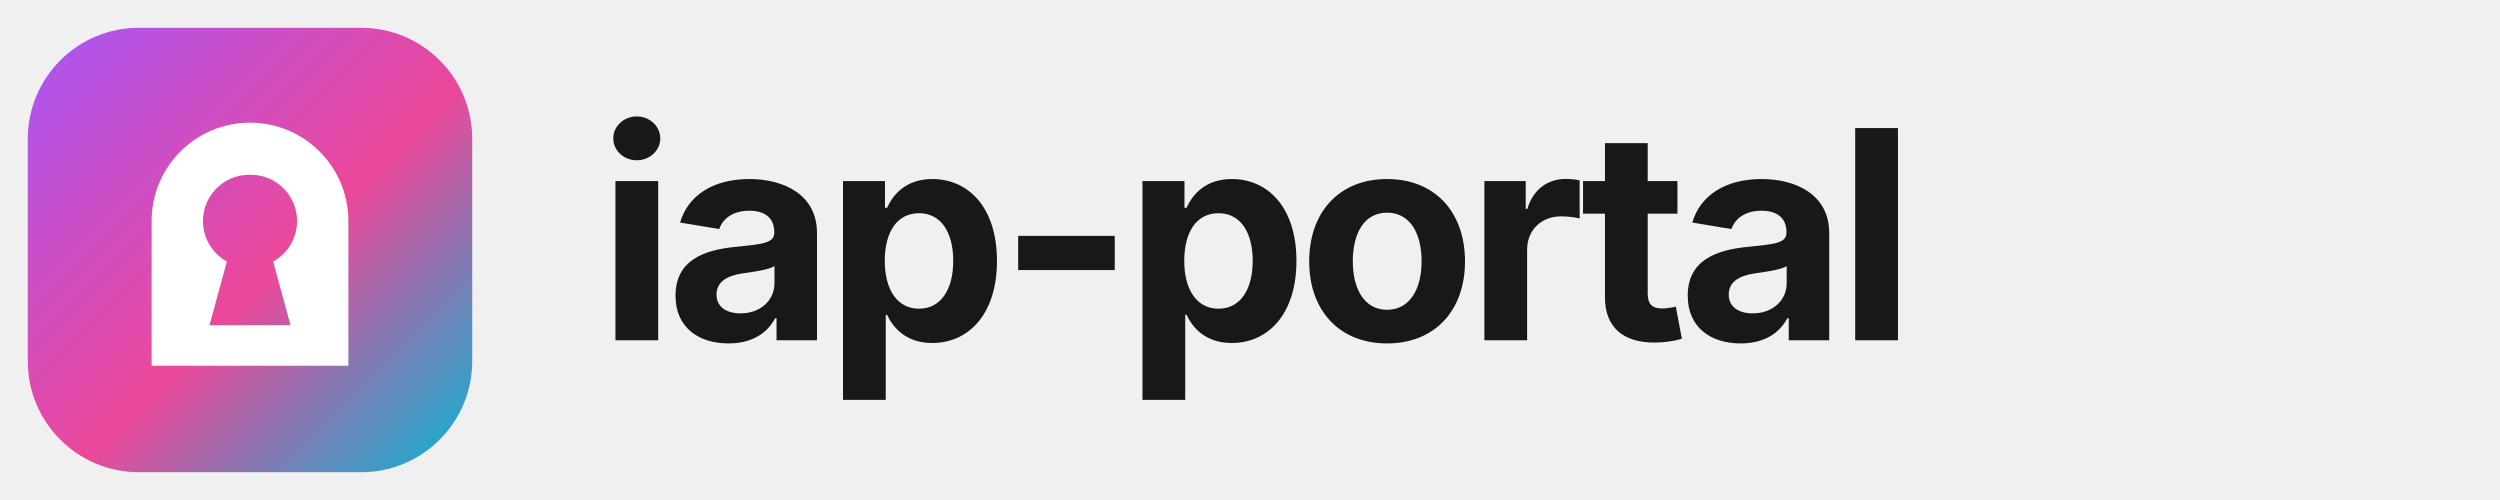
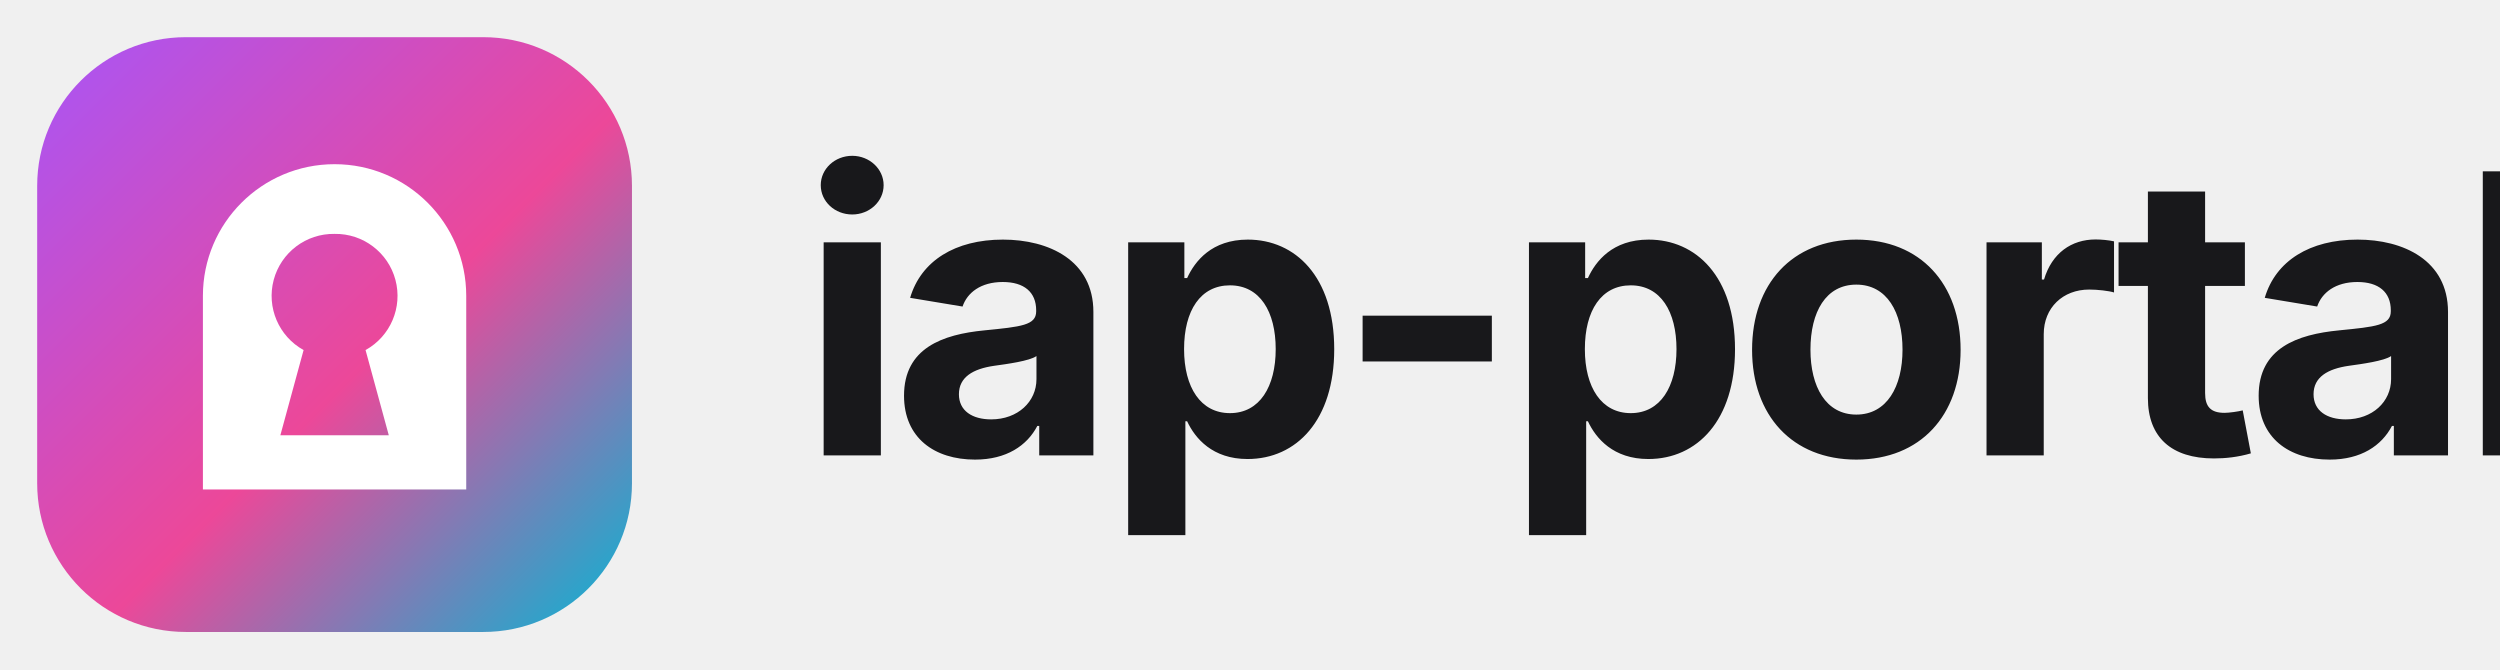
- <svg xmlns="http://www.w3.org/2000/svg" width="360" height="72" viewBox="0 0 360 72" role="img" aria-label="iap-portal">
+ <svg xmlns="http://www.w3.org/2000/svg" width="269" height="72" viewBox="0 0 269 72" role="img" aria-label="iap-portal">
  <defs>
    <linearGradient id="tile" x2="1" y2="1">
      <stop stop-color="#a855f7" />
      <stop offset=".55" stop-color="#ec4899" />
      <stop offset="1" stop-color="#06b6d4" />
    </linearGradient>
  </defs>
  <rect x="4" y="4" width="64" height="64" rx="16" fill="url(#tile)" />
  <path transform="translate(16 16) scale(.833333)" fill="white" fill-rule="evenodd" d="M7 44V19a17 17 0 0 1 34 0v25H7Zm17-33a8 8 0 0 0-4 15l-3 11h14l-3-11a8 8 0 0 0-4-15Z" />
  <text x="86" y="49" fill="#18181b" font-family="Inter, -apple-system, BlinkMacSystemFont, Segoe UI, sans-serif" font-size="42" font-weight="650" letter-spacing="-1.5">iap-portal</text>
</svg>
